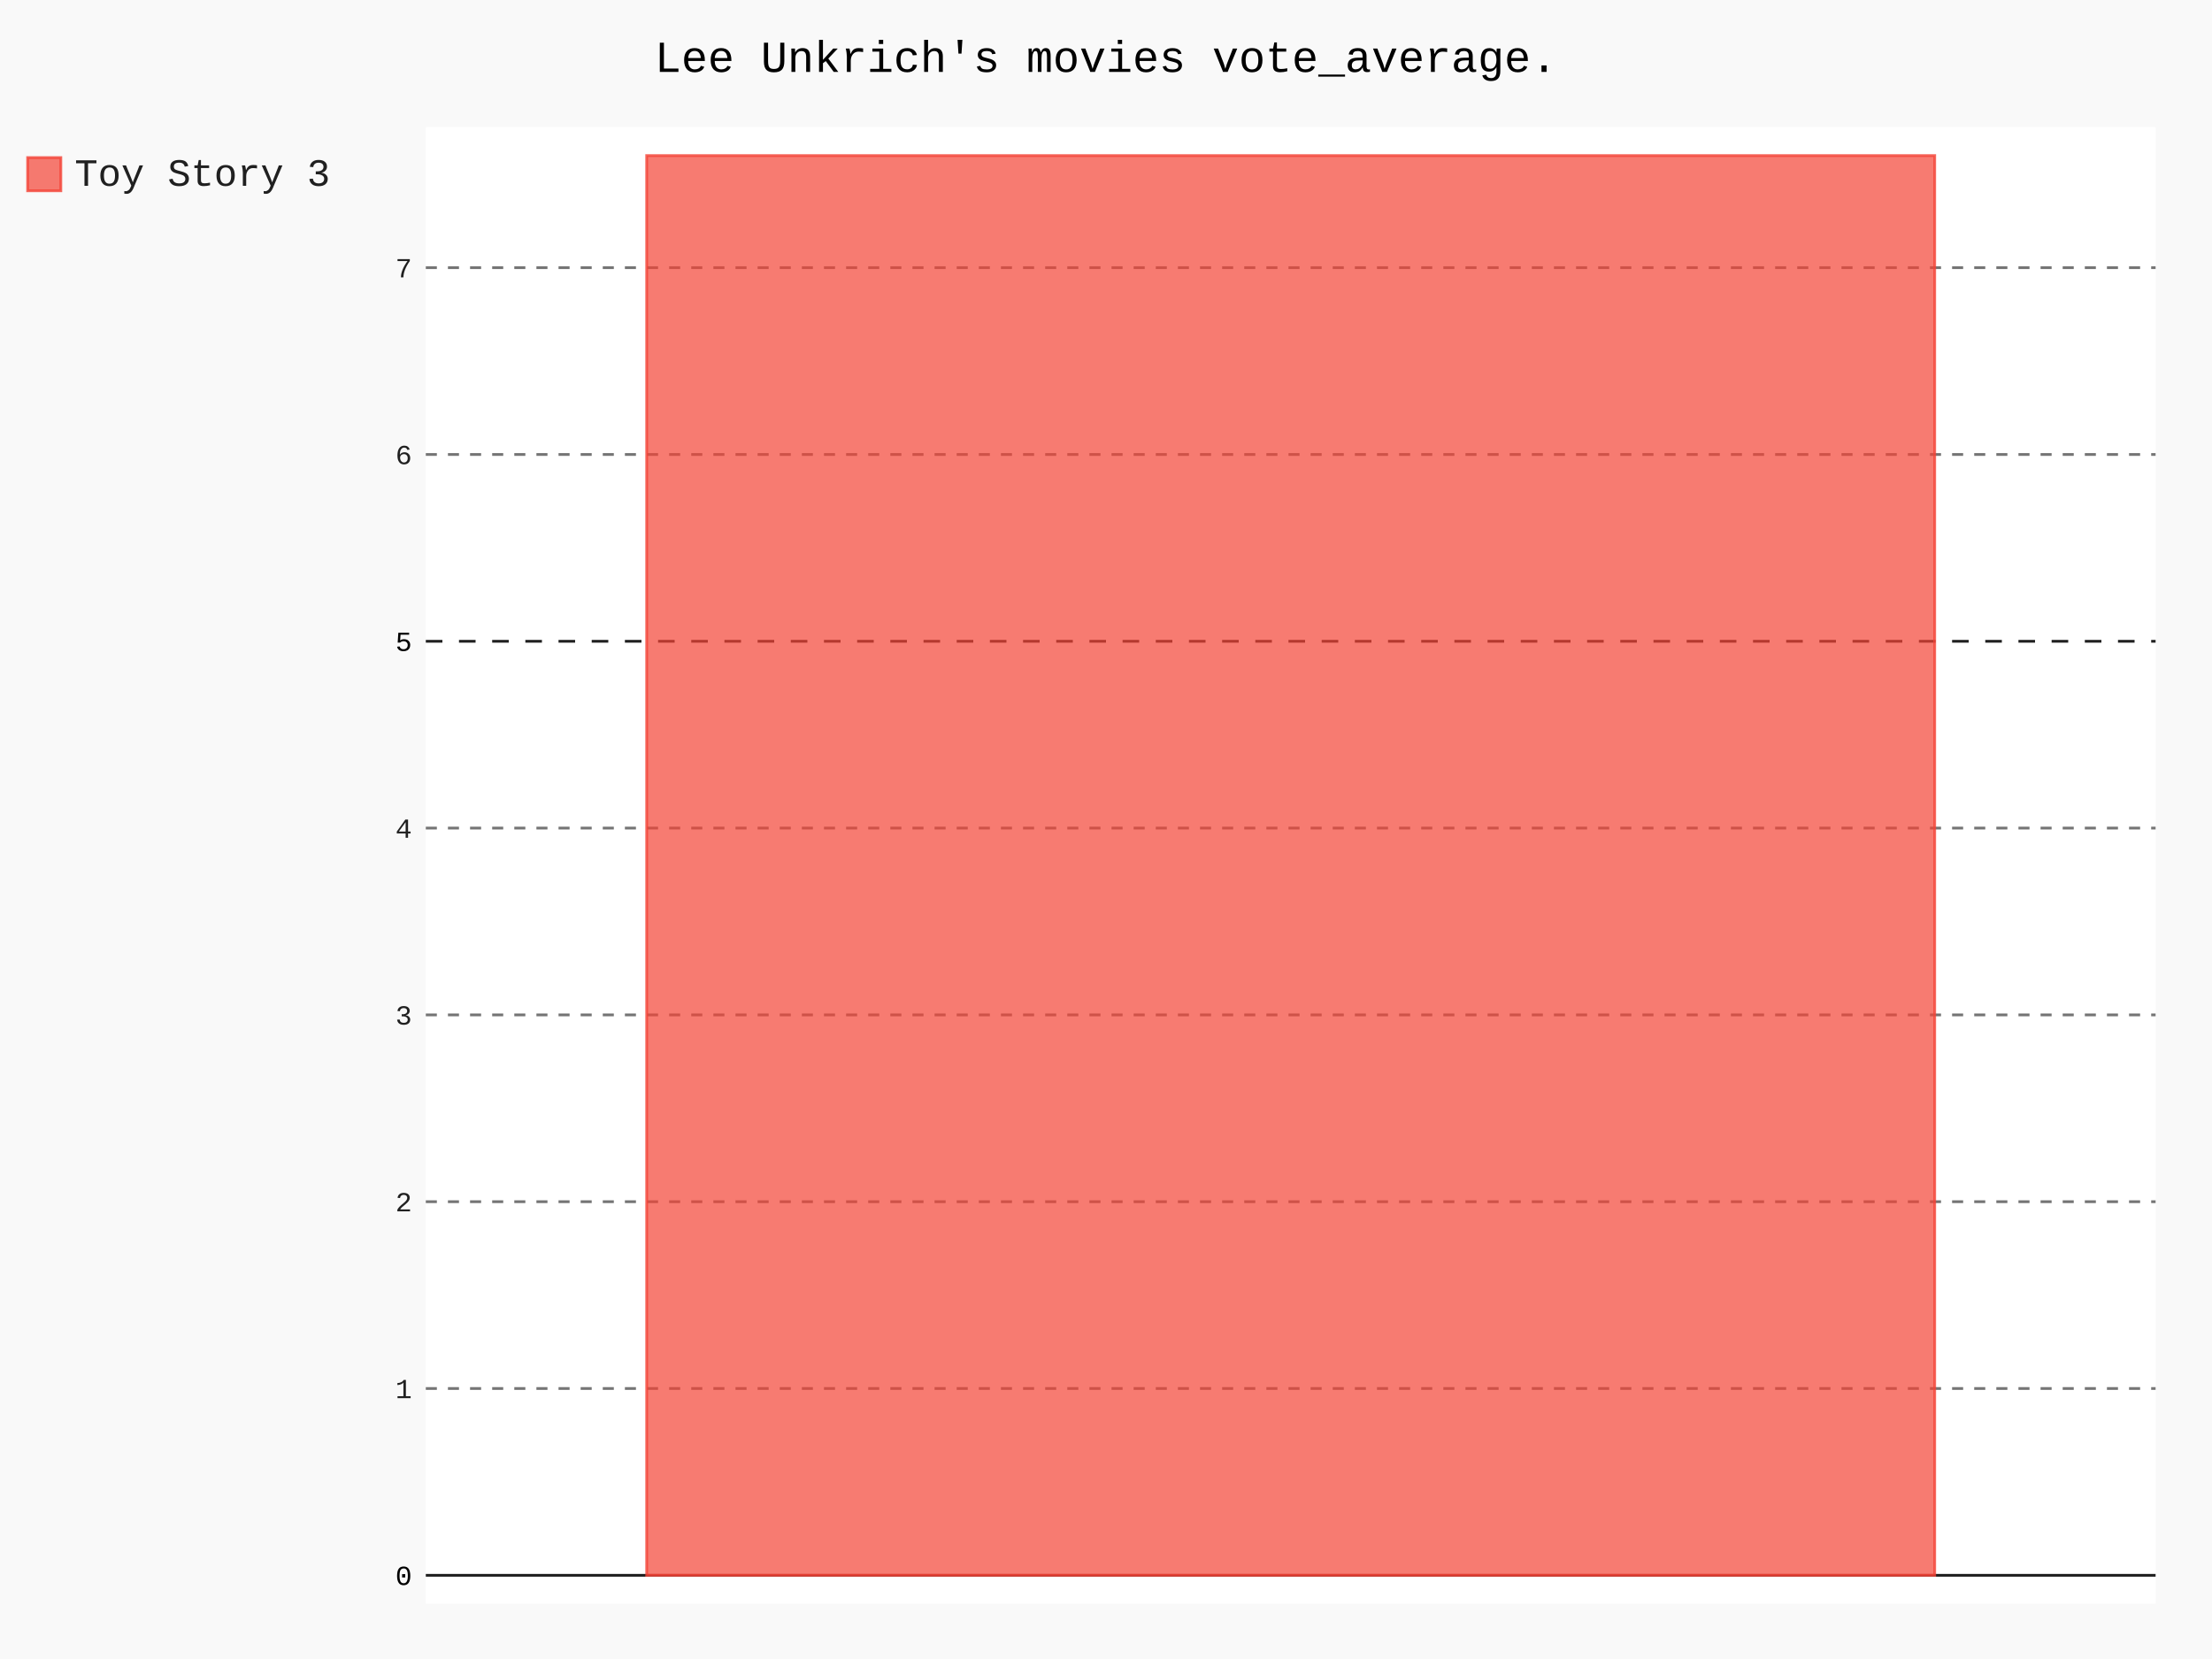
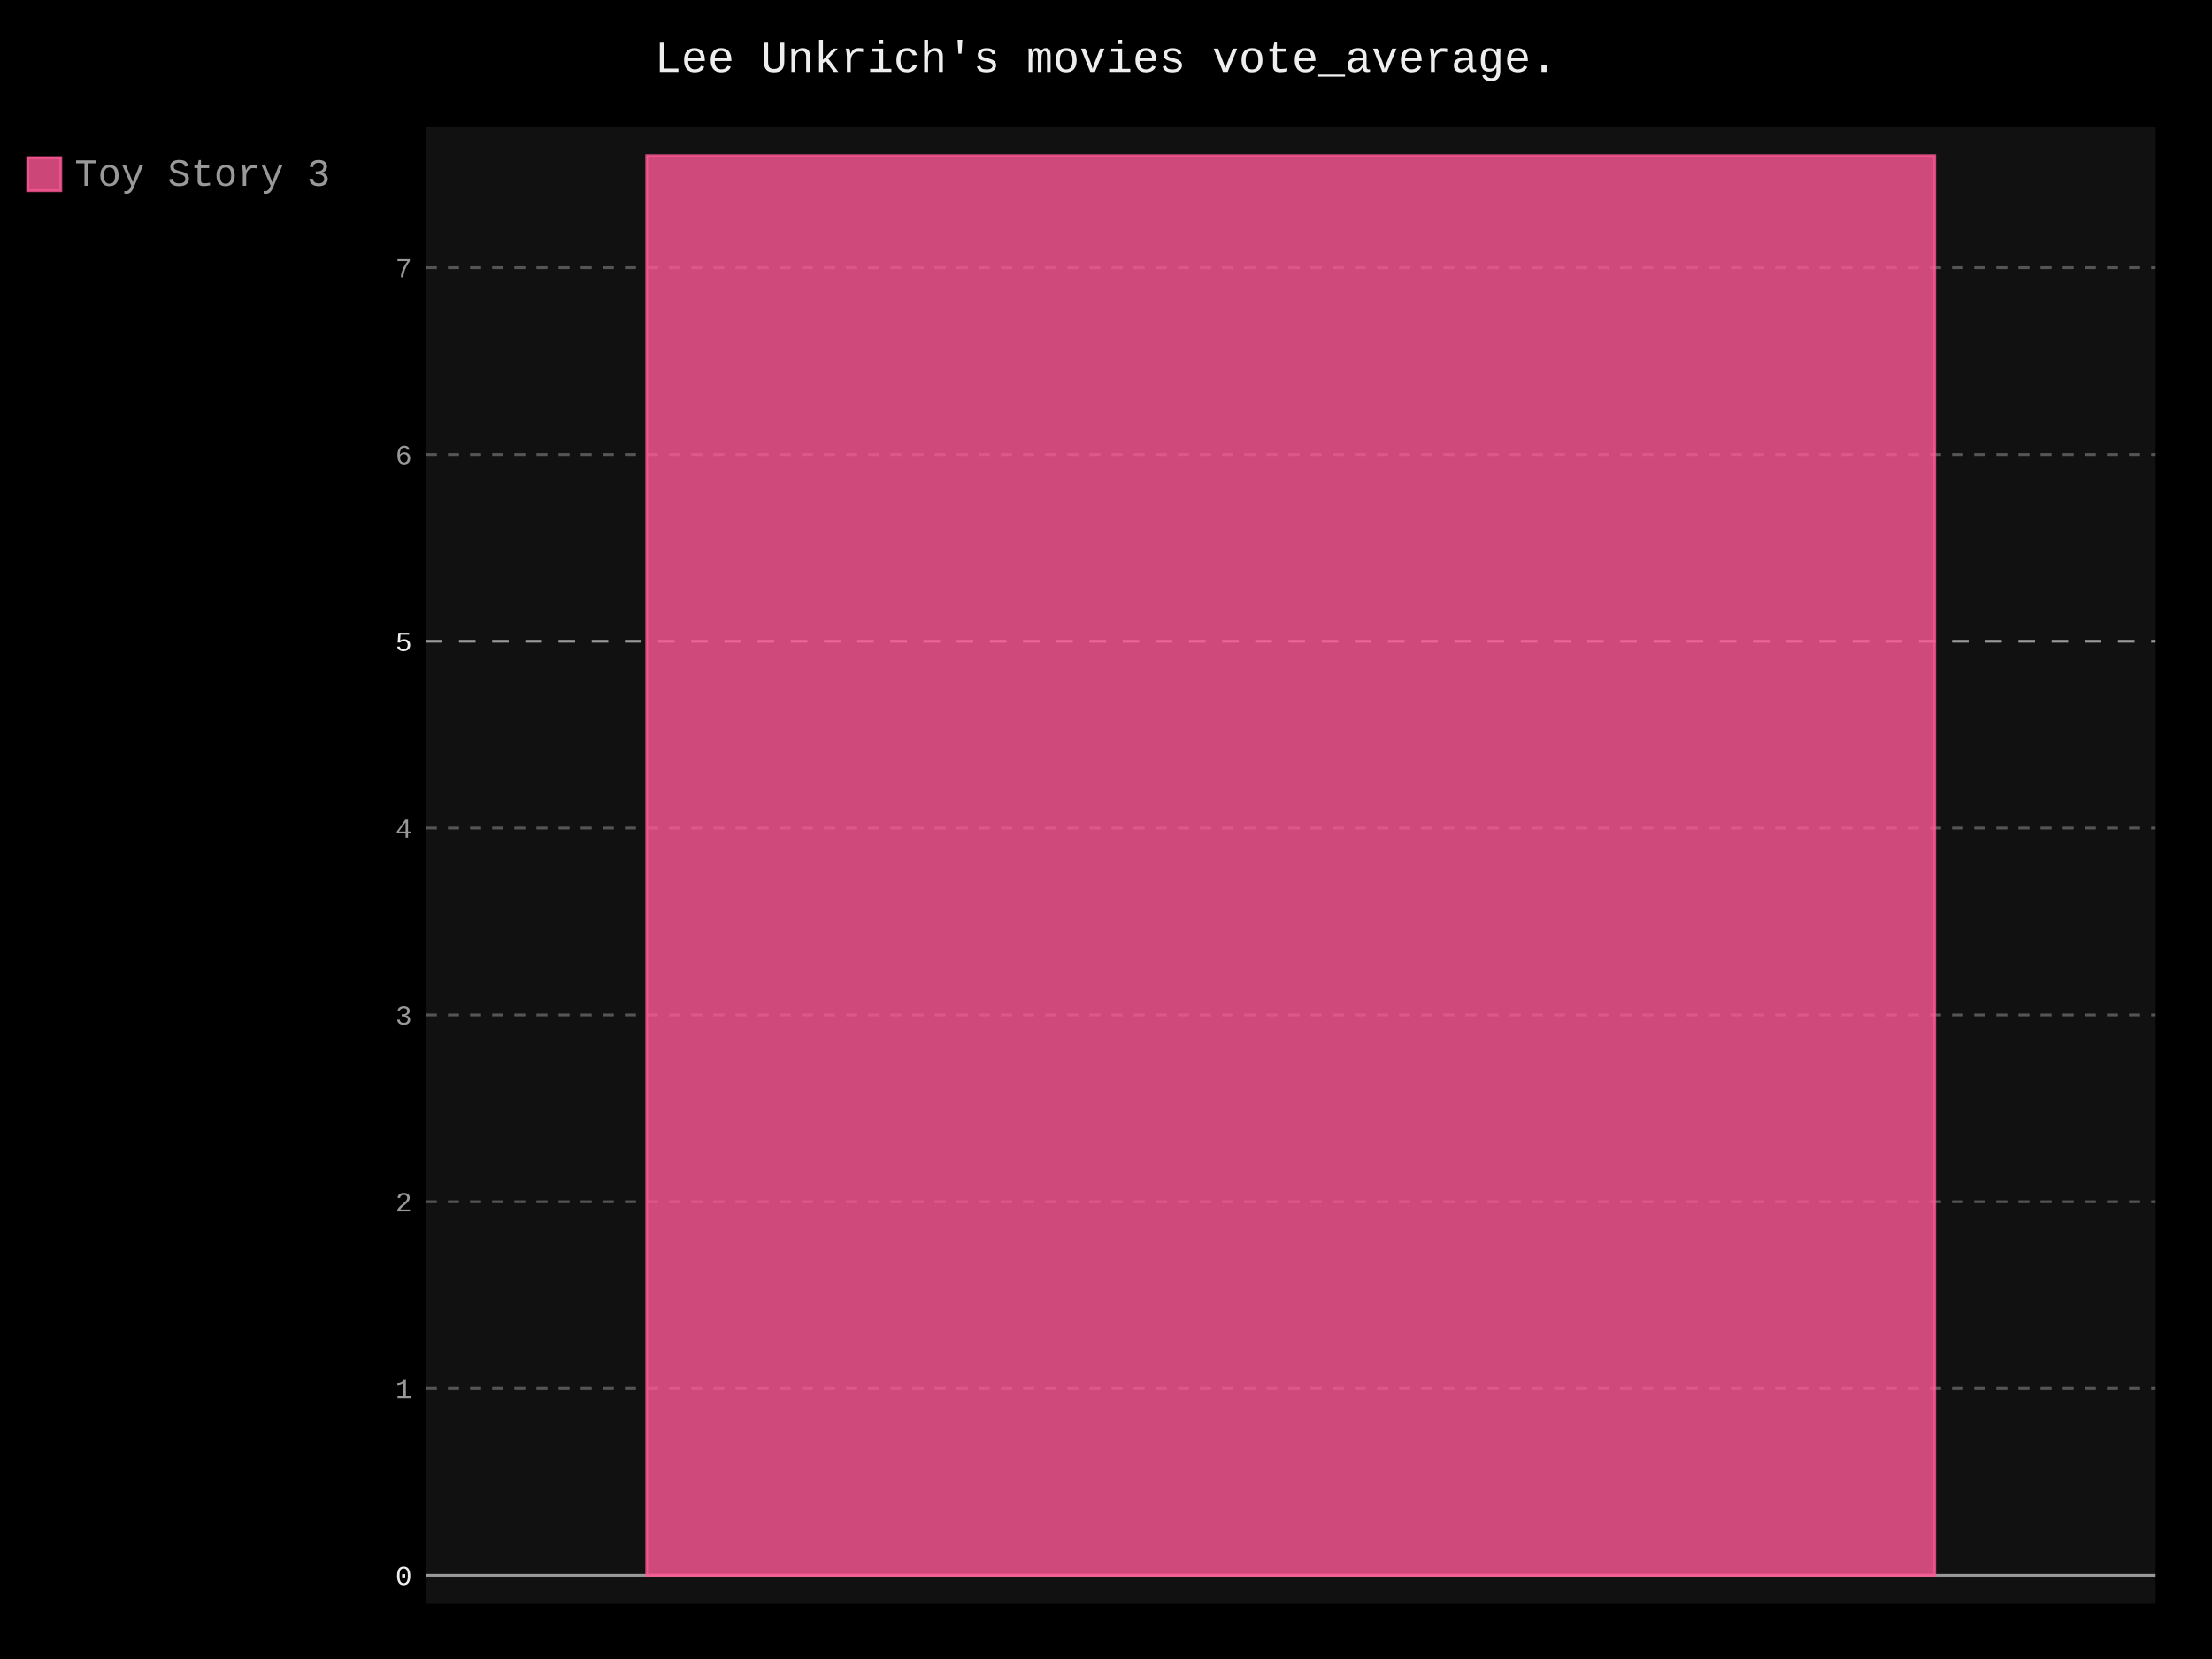
- <svg xmlns="http://www.w3.org/2000/svg" class="pygal-chart" id="chart-cd73dafa-f708-44bd-9923-d8b37f6c59a4" viewBox="0 0 800 600">
+ <svg xmlns="http://www.w3.org/2000/svg" id="chart-f620e3e3-fa92-4849-ae48-1e2ffdf27099" class="pygal-chart" viewBox="0 0 800 600">
  <defs>
-     <style type="text/css">#chart-cd73dafa-f708-44bd-9923-d8b37f6c59a4{-webkit-user-select:none;-webkit-font-smoothing:antialiased;font-family:Consolas,"Liberation Mono",Menlo,Courier,monospace}#chart-cd73dafa-f708-44bd-9923-d8b37f6c59a4 .title{font-family:Consolas,"Liberation Mono",Menlo,Courier,monospace;font-size:16px}#chart-cd73dafa-f708-44bd-9923-d8b37f6c59a4 .legends .legend text{font-family:Consolas,"Liberation Mono",Menlo,Courier,monospace;font-size:14px}#chart-cd73dafa-f708-44bd-9923-d8b37f6c59a4 .axis text{font-family:Consolas,"Liberation Mono",Menlo,Courier,monospace;font-size:10px}#chart-cd73dafa-f708-44bd-9923-d8b37f6c59a4 .axis text.major{font-family:Consolas,"Liberation Mono",Menlo,Courier,monospace;font-size:10px}#chart-cd73dafa-f708-44bd-9923-d8b37f6c59a4 .text-overlay text.value{font-family:Consolas,"Liberation Mono",Menlo,Courier,monospace;font-size:16px}#chart-cd73dafa-f708-44bd-9923-d8b37f6c59a4 .text-overlay text.label{font-family:Consolas,"Liberation Mono",Menlo,Courier,monospace;font-size:10px}#chart-cd73dafa-f708-44bd-9923-d8b37f6c59a4 .tooltip{font-family:Consolas,"Liberation Mono",Menlo,Courier,monospace;font-size:14px}#chart-cd73dafa-f708-44bd-9923-d8b37f6c59a4 text.no_data{font-family:Consolas,"Liberation Mono",Menlo,Courier,monospace;font-size:64px}
- #chart-cd73dafa-f708-44bd-9923-d8b37f6c59a4{background-color:rgba(249,249,249,1)}#chart-cd73dafa-f708-44bd-9923-d8b37f6c59a4 path,#chart-cd73dafa-f708-44bd-9923-d8b37f6c59a4 line,#chart-cd73dafa-f708-44bd-9923-d8b37f6c59a4 rect,#chart-cd73dafa-f708-44bd-9923-d8b37f6c59a4 circle{-webkit-transition:150ms;-moz-transition:150ms;transition:150ms}#chart-cd73dafa-f708-44bd-9923-d8b37f6c59a4 .graph &gt; .background{fill:rgba(249,249,249,1)}#chart-cd73dafa-f708-44bd-9923-d8b37f6c59a4 .plot &gt; .background{fill:rgba(255,255,255,1)}#chart-cd73dafa-f708-44bd-9923-d8b37f6c59a4 .graph{fill:rgba(0,0,0,.87)}#chart-cd73dafa-f708-44bd-9923-d8b37f6c59a4 text.no_data{fill:rgba(0,0,0,1)}#chart-cd73dafa-f708-44bd-9923-d8b37f6c59a4 .title{fill:rgba(0,0,0,1)}#chart-cd73dafa-f708-44bd-9923-d8b37f6c59a4 .legends .legend text{fill:rgba(0,0,0,.87)}#chart-cd73dafa-f708-44bd-9923-d8b37f6c59a4 .legends .legend:hover text{fill:rgba(0,0,0,1)}#chart-cd73dafa-f708-44bd-9923-d8b37f6c59a4 .axis .line{stroke:rgba(0,0,0,1)}#chart-cd73dafa-f708-44bd-9923-d8b37f6c59a4 .axis .guide.line{stroke:rgba(0,0,0,.54)}#chart-cd73dafa-f708-44bd-9923-d8b37f6c59a4 .axis .major.line{stroke:rgba(0,0,0,.87)}#chart-cd73dafa-f708-44bd-9923-d8b37f6c59a4 .axis text.major{fill:rgba(0,0,0,1)}#chart-cd73dafa-f708-44bd-9923-d8b37f6c59a4 .axis.y .guides:hover .guide.line,#chart-cd73dafa-f708-44bd-9923-d8b37f6c59a4 .line-graph .axis.x .guides:hover .guide.line,#chart-cd73dafa-f708-44bd-9923-d8b37f6c59a4 .stackedline-graph .axis.x .guides:hover .guide.line,#chart-cd73dafa-f708-44bd-9923-d8b37f6c59a4 .xy-graph .axis.x .guides:hover .guide.line{stroke:rgba(0,0,0,1)}#chart-cd73dafa-f708-44bd-9923-d8b37f6c59a4 .axis .guides:hover text{fill:rgba(0,0,0,1)}#chart-cd73dafa-f708-44bd-9923-d8b37f6c59a4 .reactive{fill-opacity:.7;stroke-opacity:.8}#chart-cd73dafa-f708-44bd-9923-d8b37f6c59a4 .ci{stroke:rgba(0,0,0,.87)}#chart-cd73dafa-f708-44bd-9923-d8b37f6c59a4 .reactive.active,#chart-cd73dafa-f708-44bd-9923-d8b37f6c59a4 .active .reactive{fill-opacity:.8;stroke-opacity:.9;stroke-width:4}#chart-cd73dafa-f708-44bd-9923-d8b37f6c59a4 .ci .reactive.active{stroke-width:1.5}#chart-cd73dafa-f708-44bd-9923-d8b37f6c59a4 .series text{fill:rgba(0,0,0,1)}#chart-cd73dafa-f708-44bd-9923-d8b37f6c59a4 .tooltip rect{fill:rgba(255,255,255,1);stroke:rgba(0,0,0,1);-webkit-transition:opacity 150ms;-moz-transition:opacity 150ms;transition:opacity 150ms}#chart-cd73dafa-f708-44bd-9923-d8b37f6c59a4 .tooltip .label{fill:rgba(0,0,0,.87)}#chart-cd73dafa-f708-44bd-9923-d8b37f6c59a4 .tooltip .label{fill:rgba(0,0,0,.87)}#chart-cd73dafa-f708-44bd-9923-d8b37f6c59a4 .tooltip .legend{font-size:.8em;fill:rgba(0,0,0,.54)}#chart-cd73dafa-f708-44bd-9923-d8b37f6c59a4 .tooltip .x_label{font-size:.6em;fill:rgba(0,0,0,1)}#chart-cd73dafa-f708-44bd-9923-d8b37f6c59a4 .tooltip .xlink{font-size:.5em;text-decoration:underline}#chart-cd73dafa-f708-44bd-9923-d8b37f6c59a4 .tooltip .value{font-size:1.5em}#chart-cd73dafa-f708-44bd-9923-d8b37f6c59a4 .bound{font-size:.5em}#chart-cd73dafa-f708-44bd-9923-d8b37f6c59a4 .max-value{font-size:.75em;fill:rgba(0,0,0,.54)}#chart-cd73dafa-f708-44bd-9923-d8b37f6c59a4 .map-element{fill:rgba(255,255,255,1);stroke:rgba(0,0,0,.54) !important}#chart-cd73dafa-f708-44bd-9923-d8b37f6c59a4 .map-element .reactive{fill-opacity:inherit;stroke-opacity:inherit}#chart-cd73dafa-f708-44bd-9923-d8b37f6c59a4 .color-0,#chart-cd73dafa-f708-44bd-9923-d8b37f6c59a4 .color-0 a:visited{stroke:#F44336;fill:#F44336}#chart-cd73dafa-f708-44bd-9923-d8b37f6c59a4 .text-overlay .color-0 text{fill:black}
- #chart-cd73dafa-f708-44bd-9923-d8b37f6c59a4 text.no_data{text-anchor:middle}#chart-cd73dafa-f708-44bd-9923-d8b37f6c59a4 .guide.line{fill:none}#chart-cd73dafa-f708-44bd-9923-d8b37f6c59a4 .centered{text-anchor:middle}#chart-cd73dafa-f708-44bd-9923-d8b37f6c59a4 .title{text-anchor:middle}#chart-cd73dafa-f708-44bd-9923-d8b37f6c59a4 .legends .legend text{fill-opacity:1}#chart-cd73dafa-f708-44bd-9923-d8b37f6c59a4 .axis.x text{text-anchor:middle}#chart-cd73dafa-f708-44bd-9923-d8b37f6c59a4 .axis.x:not(.web) text[transform]{text-anchor:start}#chart-cd73dafa-f708-44bd-9923-d8b37f6c59a4 .axis.x:not(.web) text[transform].backwards{text-anchor:end}#chart-cd73dafa-f708-44bd-9923-d8b37f6c59a4 .axis.y text{text-anchor:end}#chart-cd73dafa-f708-44bd-9923-d8b37f6c59a4 .axis.y text[transform].backwards{text-anchor:start}#chart-cd73dafa-f708-44bd-9923-d8b37f6c59a4 .axis.y2 text{text-anchor:start}#chart-cd73dafa-f708-44bd-9923-d8b37f6c59a4 .axis.y2 text[transform].backwards{text-anchor:end}#chart-cd73dafa-f708-44bd-9923-d8b37f6c59a4 .axis .guide.line{stroke-dasharray:4,4}#chart-cd73dafa-f708-44bd-9923-d8b37f6c59a4 .axis .major.guide.line{stroke-dasharray:6,6}#chart-cd73dafa-f708-44bd-9923-d8b37f6c59a4 .horizontal .axis.y .guide.line,#chart-cd73dafa-f708-44bd-9923-d8b37f6c59a4 .horizontal .axis.y2 .guide.line,#chart-cd73dafa-f708-44bd-9923-d8b37f6c59a4 .vertical .axis.x .guide.line{opacity:0}#chart-cd73dafa-f708-44bd-9923-d8b37f6c59a4 .horizontal .axis.always_show .guide.line,#chart-cd73dafa-f708-44bd-9923-d8b37f6c59a4 .vertical .axis.always_show .guide.line{opacity:1 !important}#chart-cd73dafa-f708-44bd-9923-d8b37f6c59a4 .axis.y .guides:hover .guide.line,#chart-cd73dafa-f708-44bd-9923-d8b37f6c59a4 .axis.y2 .guides:hover .guide.line,#chart-cd73dafa-f708-44bd-9923-d8b37f6c59a4 .axis.x .guides:hover .guide.line{opacity:1}#chart-cd73dafa-f708-44bd-9923-d8b37f6c59a4 .axis .guides:hover text{opacity:1}#chart-cd73dafa-f708-44bd-9923-d8b37f6c59a4 .nofill{fill:none}#chart-cd73dafa-f708-44bd-9923-d8b37f6c59a4 .subtle-fill{fill-opacity:.2}#chart-cd73dafa-f708-44bd-9923-d8b37f6c59a4 .dot{stroke-width:1px;fill-opacity:1}#chart-cd73dafa-f708-44bd-9923-d8b37f6c59a4 .dot.active{stroke-width:5px}#chart-cd73dafa-f708-44bd-9923-d8b37f6c59a4 .dot.negative{fill:transparent}#chart-cd73dafa-f708-44bd-9923-d8b37f6c59a4 text,#chart-cd73dafa-f708-44bd-9923-d8b37f6c59a4 tspan{stroke:none !important}#chart-cd73dafa-f708-44bd-9923-d8b37f6c59a4 .series text.active{opacity:1}#chart-cd73dafa-f708-44bd-9923-d8b37f6c59a4 .tooltip rect{fill-opacity:.95;stroke-width:.5}#chart-cd73dafa-f708-44bd-9923-d8b37f6c59a4 .tooltip text{fill-opacity:1}#chart-cd73dafa-f708-44bd-9923-d8b37f6c59a4 .showable{visibility:hidden}#chart-cd73dafa-f708-44bd-9923-d8b37f6c59a4 .showable.shown{visibility:visible}#chart-cd73dafa-f708-44bd-9923-d8b37f6c59a4 .gauge-background{fill:rgba(229,229,229,1);stroke:none}#chart-cd73dafa-f708-44bd-9923-d8b37f6c59a4 .bg-lines{stroke:rgba(249,249,249,1);stroke-width:2px}</style>
+     <style type="text/css">#chart-f620e3e3-fa92-4849-ae48-1e2ffdf27099{-webkit-user-select:none;-webkit-font-smoothing:antialiased;font-family:Consolas,"Liberation Mono",Menlo,Courier,monospace}#chart-f620e3e3-fa92-4849-ae48-1e2ffdf27099 .title{font-family:Consolas,"Liberation Mono",Menlo,Courier,monospace;font-size:16px}#chart-f620e3e3-fa92-4849-ae48-1e2ffdf27099 .legends .legend text{font-family:Consolas,"Liberation Mono",Menlo,Courier,monospace;font-size:14px}#chart-f620e3e3-fa92-4849-ae48-1e2ffdf27099 .axis text{font-family:Consolas,"Liberation Mono",Menlo,Courier,monospace;font-size:10px}#chart-f620e3e3-fa92-4849-ae48-1e2ffdf27099 .axis text.major{font-family:Consolas,"Liberation Mono",Menlo,Courier,monospace;font-size:10px}#chart-f620e3e3-fa92-4849-ae48-1e2ffdf27099 .text-overlay text.value{font-family:Consolas,"Liberation Mono",Menlo,Courier,monospace;font-size:16px}#chart-f620e3e3-fa92-4849-ae48-1e2ffdf27099 .text-overlay text.label{font-family:Consolas,"Liberation Mono",Menlo,Courier,monospace;font-size:10px}#chart-f620e3e3-fa92-4849-ae48-1e2ffdf27099 .tooltip{font-family:Consolas,"Liberation Mono",Menlo,Courier,monospace;font-size:14px}#chart-f620e3e3-fa92-4849-ae48-1e2ffdf27099 text.no_data{font-family:Consolas,"Liberation Mono",Menlo,Courier,monospace;font-size:64px}
+ #chart-f620e3e3-fa92-4849-ae48-1e2ffdf27099{background-color:black}#chart-f620e3e3-fa92-4849-ae48-1e2ffdf27099 path,#chart-f620e3e3-fa92-4849-ae48-1e2ffdf27099 line,#chart-f620e3e3-fa92-4849-ae48-1e2ffdf27099 rect,#chart-f620e3e3-fa92-4849-ae48-1e2ffdf27099 circle{-webkit-transition:250ms;-moz-transition:250ms;transition:250ms}#chart-f620e3e3-fa92-4849-ae48-1e2ffdf27099 .graph &gt; .background{fill:black}#chart-f620e3e3-fa92-4849-ae48-1e2ffdf27099 .plot &gt; .background{fill:#111}#chart-f620e3e3-fa92-4849-ae48-1e2ffdf27099 .graph{fill:#999}#chart-f620e3e3-fa92-4849-ae48-1e2ffdf27099 text.no_data{fill:#eee}#chart-f620e3e3-fa92-4849-ae48-1e2ffdf27099 .title{fill:#eee}#chart-f620e3e3-fa92-4849-ae48-1e2ffdf27099 .legends .legend text{fill:#999}#chart-f620e3e3-fa92-4849-ae48-1e2ffdf27099 .legends .legend:hover text{fill:#eee}#chart-f620e3e3-fa92-4849-ae48-1e2ffdf27099 .axis .line{stroke:#eee}#chart-f620e3e3-fa92-4849-ae48-1e2ffdf27099 .axis .guide.line{stroke:#555}#chart-f620e3e3-fa92-4849-ae48-1e2ffdf27099 .axis .major.line{stroke:#999}#chart-f620e3e3-fa92-4849-ae48-1e2ffdf27099 .axis text.major{fill:#eee}#chart-f620e3e3-fa92-4849-ae48-1e2ffdf27099 .axis.y .guides:hover .guide.line,#chart-f620e3e3-fa92-4849-ae48-1e2ffdf27099 .line-graph .axis.x .guides:hover .guide.line,#chart-f620e3e3-fa92-4849-ae48-1e2ffdf27099 .stackedline-graph .axis.x .guides:hover .guide.line,#chart-f620e3e3-fa92-4849-ae48-1e2ffdf27099 .xy-graph .axis.x .guides:hover .guide.line{stroke:#eee}#chart-f620e3e3-fa92-4849-ae48-1e2ffdf27099 .axis .guides:hover text{fill:#eee}#chart-f620e3e3-fa92-4849-ae48-1e2ffdf27099 .reactive{fill-opacity:.8;stroke-opacity:.8}#chart-f620e3e3-fa92-4849-ae48-1e2ffdf27099 .ci{stroke:#999}#chart-f620e3e3-fa92-4849-ae48-1e2ffdf27099 .reactive.active,#chart-f620e3e3-fa92-4849-ae48-1e2ffdf27099 .active .reactive{fill-opacity:.4;stroke-opacity:.9;stroke-width:4}#chart-f620e3e3-fa92-4849-ae48-1e2ffdf27099 .ci .reactive.active{stroke-width:1.5}#chart-f620e3e3-fa92-4849-ae48-1e2ffdf27099 .series text{fill:#eee}#chart-f620e3e3-fa92-4849-ae48-1e2ffdf27099 .tooltip rect{fill:#111;stroke:#eee;-webkit-transition:opacity 250ms;-moz-transition:opacity 250ms;transition:opacity 250ms}#chart-f620e3e3-fa92-4849-ae48-1e2ffdf27099 .tooltip .label{fill:#999}#chart-f620e3e3-fa92-4849-ae48-1e2ffdf27099 .tooltip .label{fill:#999}#chart-f620e3e3-fa92-4849-ae48-1e2ffdf27099 .tooltip .legend{font-size:.8em;fill:#555}#chart-f620e3e3-fa92-4849-ae48-1e2ffdf27099 .tooltip .x_label{font-size:.6em;fill:#eee}#chart-f620e3e3-fa92-4849-ae48-1e2ffdf27099 .tooltip .xlink{font-size:.5em;text-decoration:underline}#chart-f620e3e3-fa92-4849-ae48-1e2ffdf27099 .tooltip .value{font-size:1.5em}#chart-f620e3e3-fa92-4849-ae48-1e2ffdf27099 .bound{font-size:.5em}#chart-f620e3e3-fa92-4849-ae48-1e2ffdf27099 .max-value{font-size:.75em;fill:#555}#chart-f620e3e3-fa92-4849-ae48-1e2ffdf27099 .map-element{fill:#111;stroke:#555 !important}#chart-f620e3e3-fa92-4849-ae48-1e2ffdf27099 .map-element .reactive{fill-opacity:inherit;stroke-opacity:inherit}#chart-f620e3e3-fa92-4849-ae48-1e2ffdf27099 .color-0,#chart-f620e3e3-fa92-4849-ae48-1e2ffdf27099 .color-0 a:visited{stroke:#ff5995;fill:#ff5995}#chart-f620e3e3-fa92-4849-ae48-1e2ffdf27099 .text-overlay .color-0 text{fill:black}
+ #chart-f620e3e3-fa92-4849-ae48-1e2ffdf27099 text.no_data{text-anchor:middle}#chart-f620e3e3-fa92-4849-ae48-1e2ffdf27099 .guide.line{fill:none}#chart-f620e3e3-fa92-4849-ae48-1e2ffdf27099 .centered{text-anchor:middle}#chart-f620e3e3-fa92-4849-ae48-1e2ffdf27099 .title{text-anchor:middle}#chart-f620e3e3-fa92-4849-ae48-1e2ffdf27099 .legends .legend text{fill-opacity:1}#chart-f620e3e3-fa92-4849-ae48-1e2ffdf27099 .axis.x text{text-anchor:middle}#chart-f620e3e3-fa92-4849-ae48-1e2ffdf27099 .axis.x:not(.web) text[transform]{text-anchor:start}#chart-f620e3e3-fa92-4849-ae48-1e2ffdf27099 .axis.x:not(.web) text[transform].backwards{text-anchor:end}#chart-f620e3e3-fa92-4849-ae48-1e2ffdf27099 .axis.y text{text-anchor:end}#chart-f620e3e3-fa92-4849-ae48-1e2ffdf27099 .axis.y text[transform].backwards{text-anchor:start}#chart-f620e3e3-fa92-4849-ae48-1e2ffdf27099 .axis.y2 text{text-anchor:start}#chart-f620e3e3-fa92-4849-ae48-1e2ffdf27099 .axis.y2 text[transform].backwards{text-anchor:end}#chart-f620e3e3-fa92-4849-ae48-1e2ffdf27099 .axis .guide.line{stroke-dasharray:4,4}#chart-f620e3e3-fa92-4849-ae48-1e2ffdf27099 .axis .major.guide.line{stroke-dasharray:6,6}#chart-f620e3e3-fa92-4849-ae48-1e2ffdf27099 .horizontal .axis.y .guide.line,#chart-f620e3e3-fa92-4849-ae48-1e2ffdf27099 .horizontal .axis.y2 .guide.line,#chart-f620e3e3-fa92-4849-ae48-1e2ffdf27099 .vertical .axis.x .guide.line{opacity:0}#chart-f620e3e3-fa92-4849-ae48-1e2ffdf27099 .horizontal .axis.always_show .guide.line,#chart-f620e3e3-fa92-4849-ae48-1e2ffdf27099 .vertical .axis.always_show .guide.line{opacity:1 !important}#chart-f620e3e3-fa92-4849-ae48-1e2ffdf27099 .axis.y .guides:hover .guide.line,#chart-f620e3e3-fa92-4849-ae48-1e2ffdf27099 .axis.y2 .guides:hover .guide.line,#chart-f620e3e3-fa92-4849-ae48-1e2ffdf27099 .axis.x .guides:hover .guide.line{opacity:1}#chart-f620e3e3-fa92-4849-ae48-1e2ffdf27099 .axis .guides:hover text{opacity:1}#chart-f620e3e3-fa92-4849-ae48-1e2ffdf27099 .nofill{fill:none}#chart-f620e3e3-fa92-4849-ae48-1e2ffdf27099 .subtle-fill{fill-opacity:.2}#chart-f620e3e3-fa92-4849-ae48-1e2ffdf27099 .dot{stroke-width:1px;fill-opacity:1}#chart-f620e3e3-fa92-4849-ae48-1e2ffdf27099 .dot.active{stroke-width:5px}#chart-f620e3e3-fa92-4849-ae48-1e2ffdf27099 .dot.negative{fill:transparent}#chart-f620e3e3-fa92-4849-ae48-1e2ffdf27099 text,#chart-f620e3e3-fa92-4849-ae48-1e2ffdf27099 tspan{stroke:none !important}#chart-f620e3e3-fa92-4849-ae48-1e2ffdf27099 .series text.active{opacity:1}#chart-f620e3e3-fa92-4849-ae48-1e2ffdf27099 .tooltip rect{fill-opacity:.95;stroke-width:.5}#chart-f620e3e3-fa92-4849-ae48-1e2ffdf27099 .tooltip text{fill-opacity:1}#chart-f620e3e3-fa92-4849-ae48-1e2ffdf27099 .showable{visibility:hidden}#chart-f620e3e3-fa92-4849-ae48-1e2ffdf27099 .showable.shown{visibility:visible}#chart-f620e3e3-fa92-4849-ae48-1e2ffdf27099 .gauge-background{fill:rgba(229,229,229,1);stroke:none}#chart-f620e3e3-fa92-4849-ae48-1e2ffdf27099 .bg-lines{stroke:black;stroke-width:2px}</style>
  </defs>
  <g class="graph bar-graph vertical">
    <rect class="background" height="600" width="800" x="0" y="0" />
    <g class="plot" transform="translate(154, 46)">
      <rect class="background" height="534" width="625.6" x="0" y="0" />
      <g class="axis y always_show">
        <g class="guides">
          <path class="axis major line" d="M0 523.731 h625.6" />
          <text class="major" x="-5" y="527.231">0</text>
        </g>
        <g class="guides">
          <path class="guide line" d="M0 456.17 h625.6" />
          <text class="" x="-5" y="459.67">1</text>
        </g>
        <g class="guides">
          <path class="guide line" d="M0 388.609 h625.6" />
          <text class="" x="-5" y="392.109">2</text>
        </g>
        <g class="guides">
          <path class="guide line" d="M0 321.049 h625.6" />
          <text class="" x="-5" y="324.549">3</text>
        </g>
        <g class="guides">
          <path class="guide line" d="M0 253.488 h625.6" />
          <text class="" x="-5" y="256.988">4</text>
        </g>
        <g class="guides">
          <path class="major guide line" d="M0 185.927 h625.6" />
          <text class="major" x="-5" y="189.427">5</text>
        </g>
        <g class="guides">
          <path class="guide line" d="M0 118.366 h625.6" />
          <text class="" x="-5" y="121.866">6</text>
        </g>
        <g class="guides">
          <path class="guide line" d="M0 50.806 h625.6" />
          <text class="" x="-5" y="54.306">7</text>
        </g>
      </g>
      <g class="series serie-0 color-0">
        <g class="bars">
          <g class="bar">
            <rect class="rect reactive tooltip-trigger" height="513.462" rx="0" ry="0" width="465.831" x="79.884" y="10.269" />
          </g>
        </g>
      </g>
    </g>
    <g class="titles">
      <text class="title plot_title" x="400.0" y="26">Lee Unkrich's movies vote_average.</text>
    </g>
    <g class="plot overlay" transform="translate(154, 46)">
      <g class="series serie-0 color-0" />
    </g>
    <g class="plot text-overlay" transform="translate(154, 46)">
      <g class="series serie-0 color-0" />
    </g>
    <g class="plot tooltip-overlay" transform="translate(154, 46)">
      <g class="tooltip" style="opacity: 0" transform="translate(0 0)">
        <rect class="tooltip-box" height="0" rx="0" ry="0" width="0" />
        <g class="text" />
      </g>
    </g>
    <g class="legends" transform="translate(10, 56)">
      <g class="legend reactive activate-serie" id="activate-serie-0">
        <rect class="color-0 reactive" height="12" width="12" x="0.0" y="1.0" />
        <text x="17.0" y="11.2">Toy Story 3</text>
      </g>
    </g>
    <g class="legends" transform="translate(790, 56)" />
  </g>
</svg>
